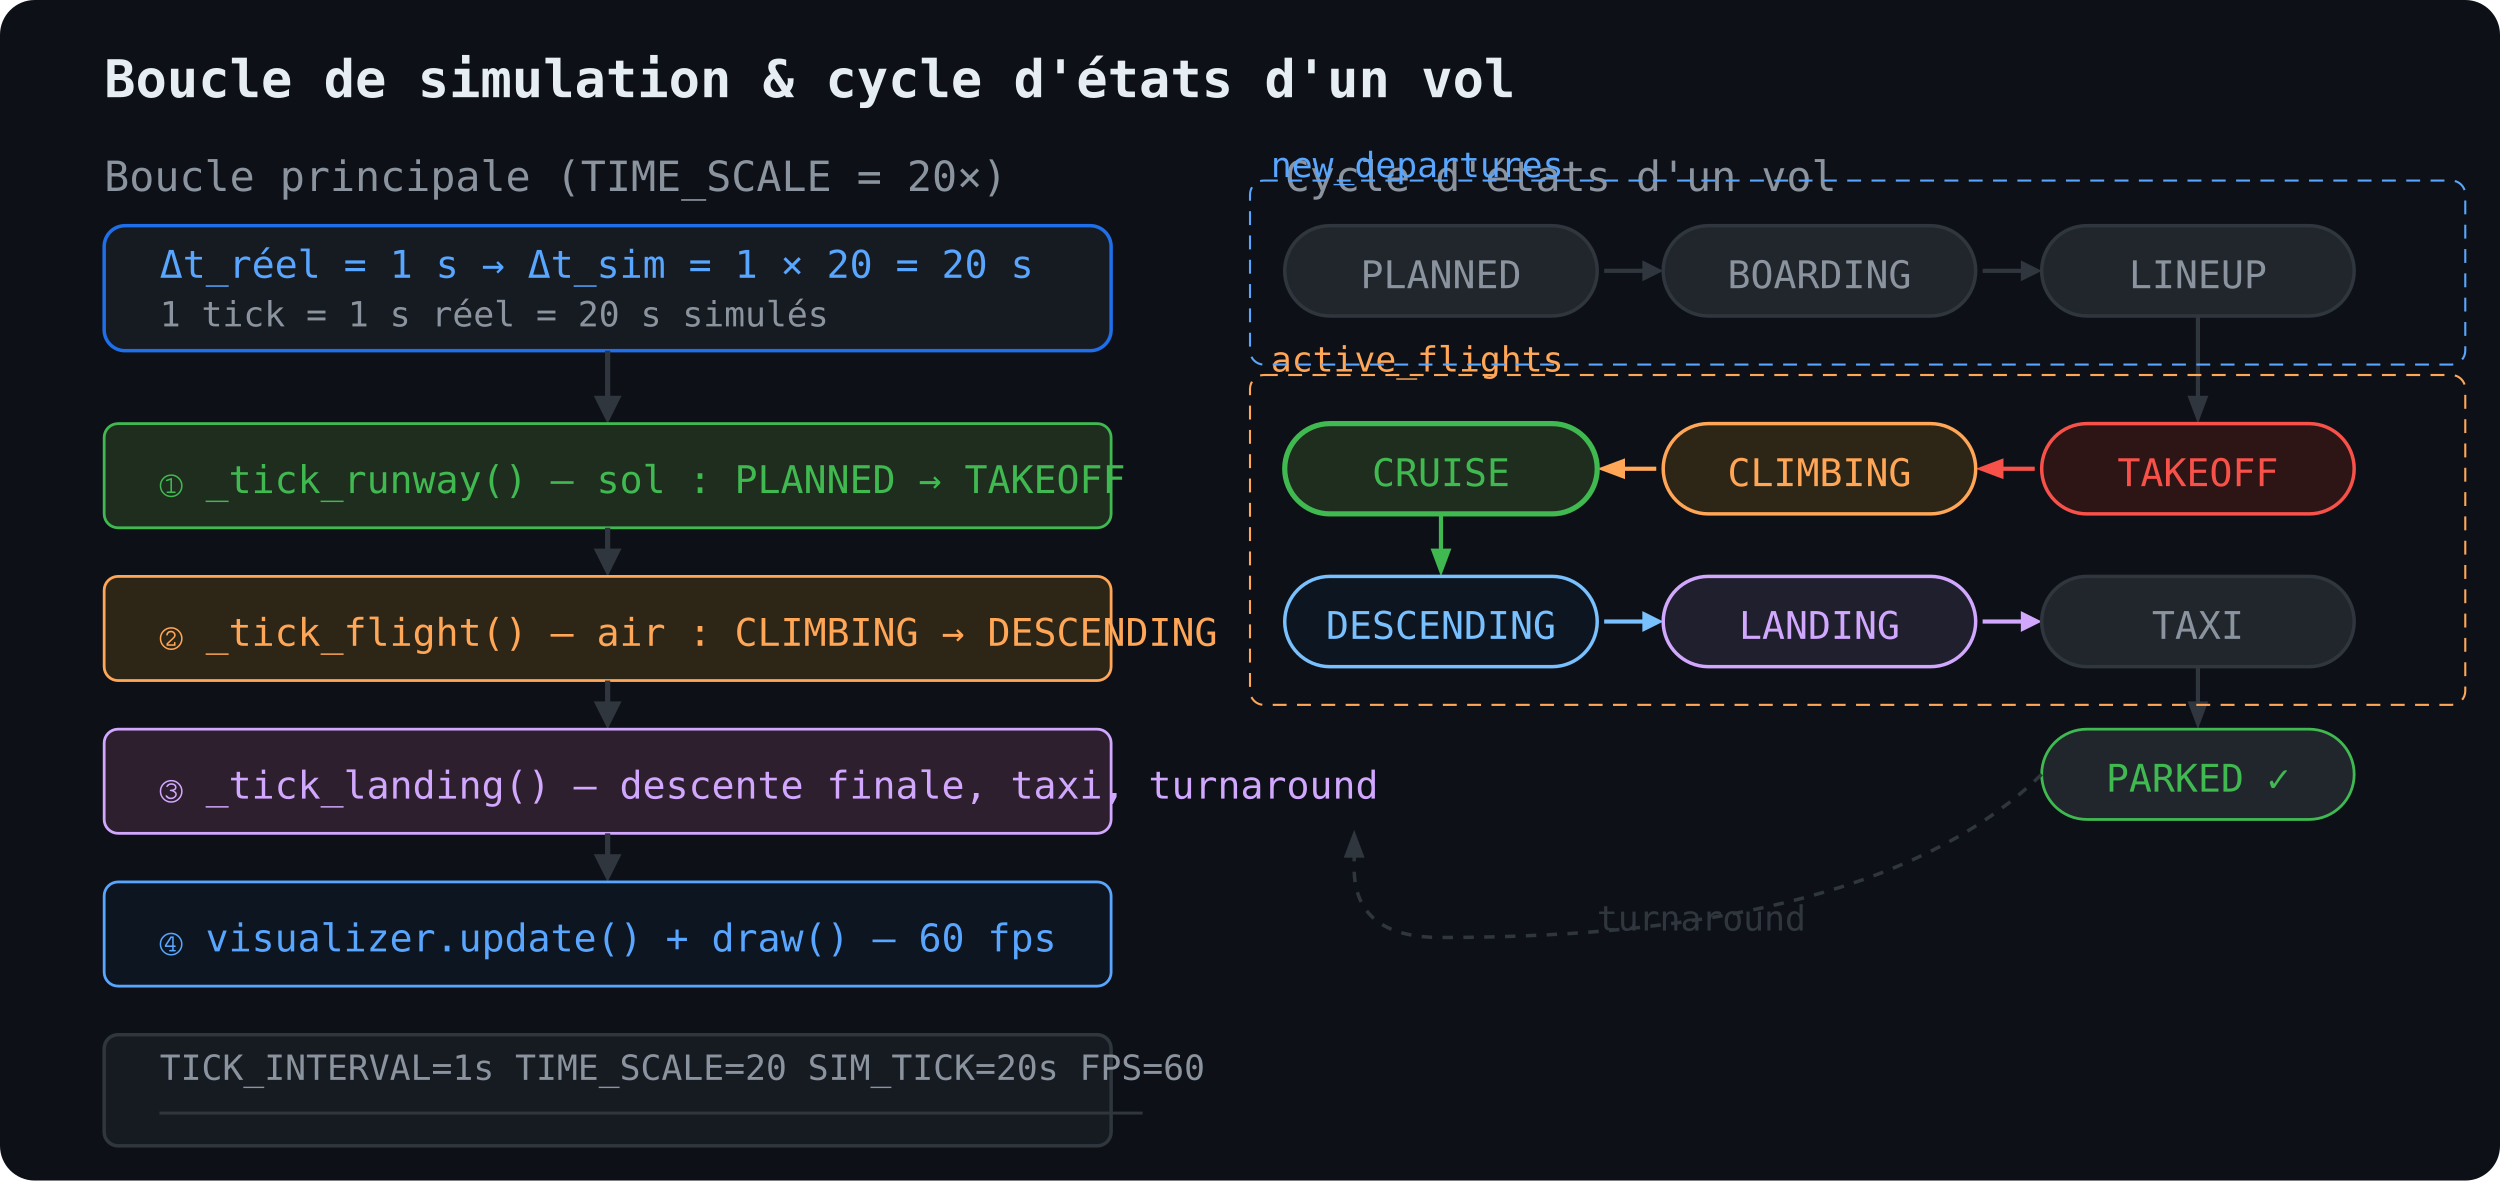
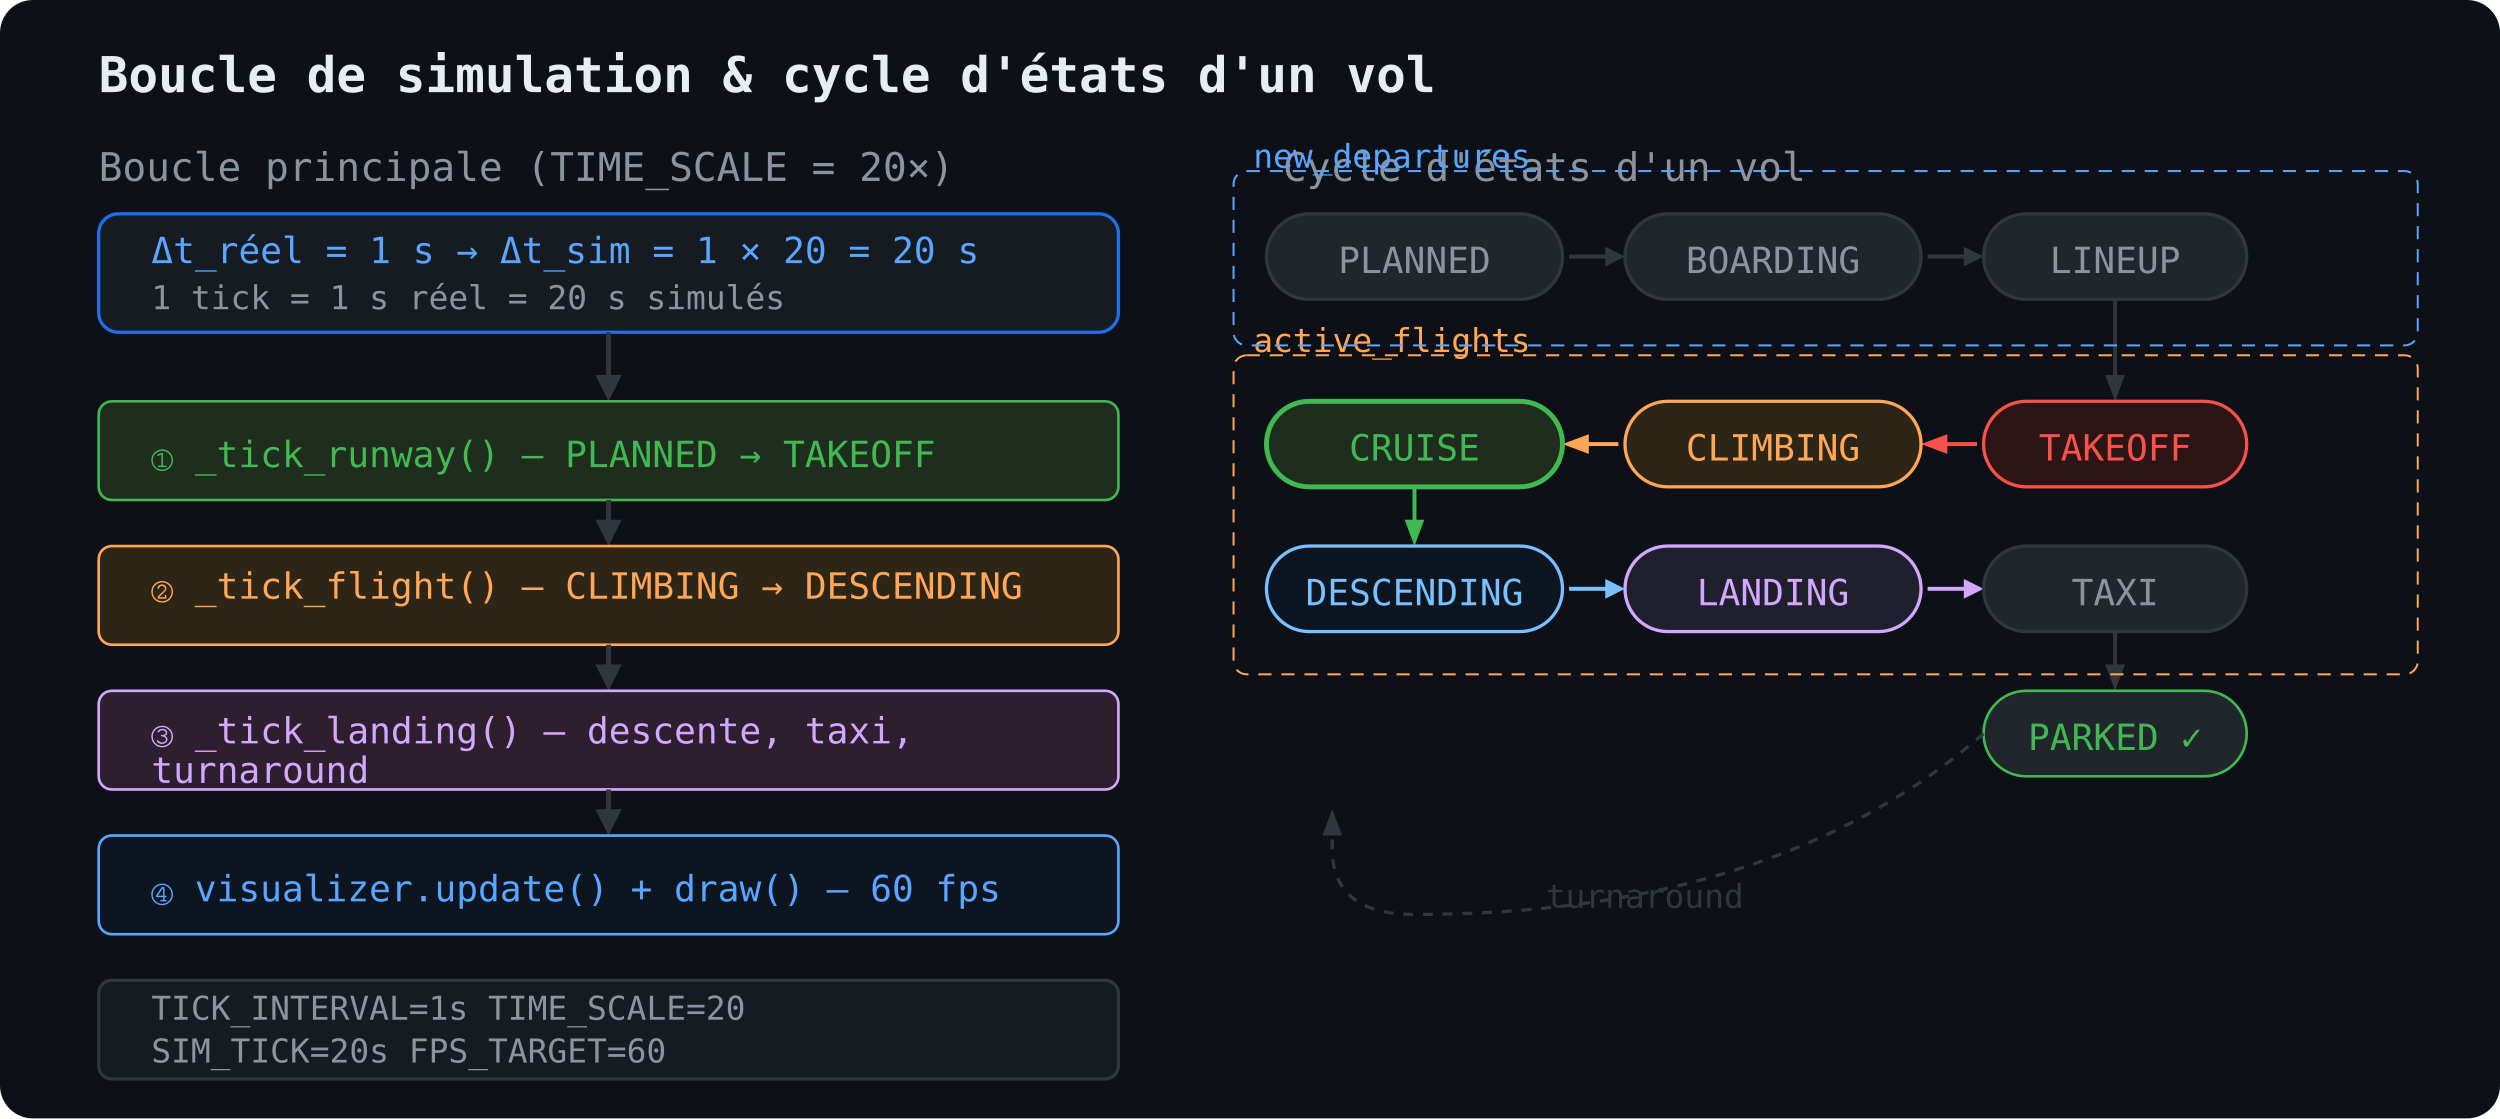
- <svg xmlns="http://www.w3.org/2000/svg" viewBox="0 0 720 340" font-family="monospace" font-size="13">
-   <rect width="720" height="340" fill="#0d1117" rx="10" />
+ <svg xmlns="http://www.w3.org/2000/svg" viewBox="0 0 760 340" font-family="monospace" font-size="13">
+   <rect width="760" height="340" fill="#0d1117" rx="10" />
  <text x="30" y="28" fill="#e6edf3" font-size="15" font-weight="bold">Boucle de simulation &amp; cycle d'états d'un vol</text>
  <text x="30" y="55" fill="#8b949e" font-size="12">Boucle principale  (TIME_SCALE = 20×)</text>
-   <rect x="30" y="65" width="290" height="36" rx="6" fill="#161b22" stroke="#1f6feb" stroke-width="1" />
+   <rect x="30" y="65" width="310" height="36" rx="6" fill="#161b22" stroke="#1f6feb" stroke-width="1" />
  <text x="46" y="80" fill="#58a6ff" font-size="11">Δt_réel = 1 s  →  Δt_sim = 1 × 20 = 20 s</text>
  <text x="46" y="94" fill="#8b949e" font-size="10">1 tick = 1 s réel = 20 s simulés</text>
-   <line x1="175" y1="101" x2="175" y2="118" stroke="#30363d" stroke-width="1.5" />
-   <polygon points="175,122 171,114 179,114" fill="#30363d" />
-   <rect x="30" y="122" width="290" height="30" rx="4" fill="#1f2d1f" stroke="#3fb950" stroke-width="0.8" />
-   <text x="46" y="142" fill="#3fb950" font-size="11">① _tick_runway()  — sol : PLANNED → TAKEOFF</text>
-   <line x1="175" y1="152" x2="175" y2="162" stroke="#30363d" stroke-width="1.5" />
-   <polygon points="175,166 171,158 179,158" fill="#30363d" />
-   <rect x="30" y="166" width="290" height="30" rx="4" fill="#2d2516" stroke="#ffa657" stroke-width="0.8" />
-   <text x="46" y="186" fill="#ffa657" font-size="11">② _tick_flight()   — air  : CLIMBING → DESCENDING</text>
-   <line x1="175" y1="196" x2="175" y2="206" stroke="#30363d" stroke-width="1.5" />
-   <polygon points="175,210 171,202 179,202" fill="#30363d" />
-   <rect x="30" y="210" width="290" height="30" rx="4" fill="#2d1f2d" stroke="#d2a8ff" stroke-width="0.8" />
-   <text x="46" y="230" fill="#d2a8ff" font-size="11">③ _tick_landing()  — descente finale, taxi, turnaround</text>
-   <line x1="175" y1="240" x2="175" y2="250" stroke="#30363d" stroke-width="1.5" />
-   <polygon points="175,254 171,246 179,246" fill="#30363d" />
-   <rect x="30" y="254" width="290" height="30" rx="4" fill="#0d1520" stroke="#58a6ff" stroke-width="0.8" />
+   <line x1="185" y1="101" x2="185" y2="118" stroke="#30363d" stroke-width="1.5" />
+   <polygon points="185,122 181,114 189,114" fill="#30363d" />
+   <rect x="30" y="122" width="310" height="30" rx="4" fill="#1f2d1f" stroke="#3fb950" stroke-width="0.8" />
+   <text x="46" y="142" fill="#3fb950" font-size="11">① _tick_runway()  — PLANNED → TAKEOFF</text>
+   <line x1="185" y1="152" x2="185" y2="162" stroke="#30363d" stroke-width="1.5" />
+   <polygon points="185,166 181,158 189,158" fill="#30363d" />
+   <rect x="30" y="166" width="310" height="30" rx="4" fill="#2d2516" stroke="#ffa657" stroke-width="0.8" />
+   <text x="46" y="182" fill="#ffa657" font-size="11">② _tick_flight()   — CLIMBING → DESCENDING</text>
+   <line x1="185" y1="196" x2="185" y2="206" stroke="#30363d" stroke-width="1.5" />
+   <polygon points="185,210 181,202 189,202" fill="#30363d" />
+   <rect x="30" y="210" width="310" height="30" rx="4" fill="#2d1f2d" stroke="#d2a8ff" stroke-width="0.8" />
+   <text x="46" y="226" fill="#d2a8ff" font-size="11">③ _tick_landing()  — descente, taxi,</text>
+   <text x="46" y="238" fill="#d2a8ff" font-size="11">   turnaround</text>
+   <line x1="185" y1="240" x2="185" y2="250" stroke="#30363d" stroke-width="1.5" />
+   <polygon points="185,254 181,246 189,246" fill="#30363d" />
+   <rect x="30" y="254" width="310" height="30" rx="4" fill="#0d1520" stroke="#58a6ff" stroke-width="0.8" />
  <text x="46" y="274" fill="#58a6ff" font-size="11">④ visualizer.update() + draw()  — 60 fps</text>
-   <rect x="30" y="298" width="290" height="32" rx="4" fill="#161b22" stroke="#30363d" stroke-width="1" />
-   <text x="46" y="311" fill="#8b949e" font-size="10">TICK_INTERVAL=1s  TIME_SCALE=20  SIM_TICK=20s  FPS=60</text>
-   <text x="46" y="324" fill="#30363d" font-size="10">───────────────────────────────────────────────</text>
-   <text x="370" y="55" fill="#8b949e" font-size="12">Cycle d'états d'un vol</text>
-   <rect x="370" y="65" width="90" height="26" rx="13" fill="#21262d" stroke="#30363d" stroke-width="1" />
-   <text x="415" y="83" fill="#8b949e" font-size="11" text-anchor="middle">PLANNED</text>
-   <line x1="462" y1="78" x2="475" y2="78" stroke="#30363d" stroke-width="1.2" />
-   <polygon points="479,78 473,75 473,81" fill="#30363d" />
-   <rect x="479" y="65" width="90" height="26" rx="13" fill="#21262d" stroke="#30363d" stroke-width="1" />
-   <text x="524" y="83" fill="#8b949e" font-size="11" text-anchor="middle">BOARDING</text>
-   <line x1="571" y1="78" x2="584" y2="78" stroke="#30363d" stroke-width="1.2" />
-   <polygon points="588,78 582,75 582,81" fill="#30363d" />
-   <rect x="588" y="65" width="90" height="26" rx="13" fill="#21262d" stroke="#30363d" stroke-width="1" />
-   <text x="633" y="83" fill="#8b949e" font-size="11" text-anchor="middle">LINEUP</text>
-   <line x1="633" y1="91" x2="633" y2="118" stroke="#30363d" stroke-width="1.2" />
-   <polygon points="633,122 630,114 636,114" fill="#30363d" />
-   <rect x="588" y="122" width="90" height="26" rx="13" fill="#2d1515" stroke="#f85149" stroke-width="1" />
-   <text x="633" y="140" fill="#f85149" font-size="11" text-anchor="middle">TAKEOFF</text>
-   <line x1="586" y1="135" x2="573" y2="135" stroke="#f85149" stroke-width="1.2" />
-   <polygon points="569,135 577,132 577,138" fill="#f85149" />
-   <rect x="479" y="122" width="90" height="26" rx="13" fill="#2d2516" stroke="#ffa657" stroke-width="1" />
-   <text x="524" y="140" fill="#ffa657" font-size="11" text-anchor="middle">CLIMBING</text>
-   <line x1="477" y1="135" x2="464" y2="135" stroke="#ffa657" stroke-width="1.2" />
-   <polygon points="460,135 468,132 468,138" fill="#ffa657" />
-   <rect x="370" y="122" width="90" height="26" rx="13" fill="#1f2d1f" stroke="#3fb950" stroke-width="1.5" />
-   <text x="415" y="140" fill="#3fb950" font-size="11" text-anchor="middle">CRUISE</text>
-   <line x1="415" y1="148" x2="415" y2="162" stroke="#3fb950" stroke-width="1.2" />
-   <polygon points="415,166 412,158 418,158" fill="#3fb950" />
-   <rect x="370" y="166" width="90" height="26" rx="13" fill="#0d1520" stroke="#79c0ff" stroke-width="1" />
-   <text x="415" y="184" fill="#79c0ff" font-size="11" text-anchor="middle">DESCENDING</text>
-   <line x1="462" y1="179" x2="475" y2="179" stroke="#79c0ff" stroke-width="1.2" />
-   <polygon points="479,179 473,176 473,182" fill="#79c0ff" />
-   <rect x="479" y="166" width="90" height="26" rx="13" fill="#1f1f2d" stroke="#d2a8ff" stroke-width="1" />
-   <text x="524" y="184" fill="#d2a8ff" font-size="11" text-anchor="middle">LANDING</text>
-   <line x1="571" y1="179" x2="584" y2="179" stroke="#d2a8ff" stroke-width="1.2" />
-   <polygon points="588,179 582,176 582,182" fill="#d2a8ff" />
-   <rect x="588" y="166" width="90" height="26" rx="13" fill="#21262d" stroke="#30363d" stroke-width="1" />
-   <text x="633" y="184" fill="#8b949e" font-size="11" text-anchor="middle">TAXI</text>
-   <line x1="633" y1="192" x2="633" y2="206" stroke="#30363d" stroke-width="1.2" />
-   <polygon points="633,210 630,202 636,202" fill="#30363d" />
-   <rect x="588" y="210" width="90" height="26" rx="13" fill="#21262d" stroke="#3fb950" stroke-width="0.8" />
-   <text x="633" y="228" fill="#3fb950" font-size="11" text-anchor="middle">PARKED ✓</text>
-   <path d="M588,223 Q540,270 415,270 Q390,270 390,250 L390,243" fill="none" stroke="#30363d" stroke-width="1" stroke-dasharray="3 3" />
-   <polygon points="390,239 387,247 393,247" fill="#30363d" />
-   <text x="490" y="268" fill="#30363d" font-size="10" text-anchor="middle">turnaround</text>
-   <rect x="360" y="108" width="350" height="95" rx="4" fill="none" stroke="#ffa657" stroke-width="0.6" stroke-dasharray="4 3" />
-   <text x="366" y="107" fill="#ffa657" font-size="10">active_flights</text>
-   <rect x="360" y="52" width="350" height="53" rx="4" fill="none" stroke="#58a6ff" stroke-width="0.6" stroke-dasharray="4 3" />
-   <text x="366" y="51" fill="#58a6ff" font-size="10">new_departures</text>
+   <rect x="30" y="298" width="310" height="30" rx="4" fill="#161b22" stroke="#30363d" stroke-width="1" />
+   <text x="46" y="310" fill="#8b949e" font-size="10">TICK_INTERVAL=1s  TIME_SCALE=20</text>
+   <text x="46" y="323" fill="#8b949e" font-size="10">SIM_TICK=20s  FPS_TARGET=60</text>
+   <text x="390" y="55" fill="#8b949e" font-size="12">Cycle d'états d'un vol</text>
+   <rect x="385" y="65" width="90" height="26" rx="13" fill="#21262d" stroke="#30363d" stroke-width="1" />
+   <text x="430" y="83" fill="#8b949e" font-size="11" text-anchor="middle">PLANNED</text>
+   <line x1="477" y1="78" x2="490" y2="78" stroke="#30363d" stroke-width="1.2" />
+   <polygon points="494,78 488,75 488,81" fill="#30363d" />
+   <rect x="494" y="65" width="90" height="26" rx="13" fill="#21262d" stroke="#30363d" stroke-width="1" />
+   <text x="539" y="83" fill="#8b949e" font-size="11" text-anchor="middle">BOARDING</text>
+   <line x1="586" y1="78" x2="599" y2="78" stroke="#30363d" stroke-width="1.2" />
+   <polygon points="603,78 597,75 597,81" fill="#30363d" />
+   <rect x="603" y="65" width="80" height="26" rx="13" fill="#21262d" stroke="#30363d" stroke-width="1" />
+   <text x="643" y="83" fill="#8b949e" font-size="11" text-anchor="middle">LINEUP</text>
+   <line x1="643" y1="91" x2="643" y2="118" stroke="#30363d" stroke-width="1.2" />
+   <polygon points="643,122 640,114 646,114" fill="#30363d" />
+   <rect x="603" y="122" width="80" height="26" rx="13" fill="#2d1515" stroke="#f85149" stroke-width="1" />
+   <text x="643" y="140" fill="#f85149" font-size="11" text-anchor="middle">TAKEOFF</text>
+   <line x1="601" y1="135" x2="588" y2="135" stroke="#f85149" stroke-width="1.2" />
+   <polygon points="584,135 592,132 592,138" fill="#f85149" />
+   <rect x="494" y="122" width="90" height="26" rx="13" fill="#2d2516" stroke="#ffa657" stroke-width="1" />
+   <text x="539" y="140" fill="#ffa657" font-size="11" text-anchor="middle">CLIMBING</text>
+   <line x1="492" y1="135" x2="479" y2="135" stroke="#ffa657" stroke-width="1.2" />
+   <polygon points="475,135 483,132 483,138" fill="#ffa657" />
+   <rect x="385" y="122" width="90" height="26" rx="13" fill="#1f2d1f" stroke="#3fb950" stroke-width="1.5" />
+   <text x="430" y="140" fill="#3fb950" font-size="11" text-anchor="middle">CRUISE</text>
+   <line x1="430" y1="148" x2="430" y2="162" stroke="#3fb950" stroke-width="1.2" />
+   <polygon points="430,166 427,158 433,158" fill="#3fb950" />
+   <rect x="385" y="166" width="90" height="26" rx="13" fill="#0d1520" stroke="#79c0ff" stroke-width="1" />
+   <text x="430" y="184" fill="#79c0ff" font-size="11" text-anchor="middle">DESCENDING</text>
+   <line x1="477" y1="179" x2="490" y2="179" stroke="#79c0ff" stroke-width="1.2" />
+   <polygon points="494,179 488,176 488,182" fill="#79c0ff" />
+   <rect x="494" y="166" width="90" height="26" rx="13" fill="#1f1f2d" stroke="#d2a8ff" stroke-width="1" />
+   <text x="539" y="184" fill="#d2a8ff" font-size="11" text-anchor="middle">LANDING</text>
+   <line x1="586" y1="179" x2="599" y2="179" stroke="#d2a8ff" stroke-width="1.2" />
+   <polygon points="603,179 597,176 597,182" fill="#d2a8ff" />
+   <rect x="603" y="166" width="80" height="26" rx="13" fill="#21262d" stroke="#30363d" stroke-width="1" />
+   <text x="643" y="184" fill="#8b949e" font-size="11" text-anchor="middle">TAXI</text>
+   <line x1="643" y1="192" x2="643" y2="206" stroke="#30363d" stroke-width="1.2" />
+   <polygon points="643,210 640,202 646,202" fill="#30363d" />
+   <rect x="603" y="210" width="80" height="26" rx="13" fill="#21262d" stroke="#3fb950" stroke-width="0.8" />
+   <text x="643" y="228" fill="#3fb950" font-size="11" text-anchor="middle">PARKED ✓</text>
+   <path d="M603,223 Q540,278 430,278 Q405,278 405,258 L405,250" fill="none" stroke="#30363d" stroke-width="1" stroke-dasharray="3 3" />
+   <polygon points="405,246 402,254 408,254" fill="#30363d" />
+   <text x="500" y="276" fill="#30363d" font-size="10" text-anchor="middle">turnaround</text>
+   <rect x="375" y="108" width="360" height="97" rx="4" fill="none" stroke="#ffa657" stroke-width="0.6" stroke-dasharray="4 3" />
+   <text x="381" y="107" fill="#ffa657" font-size="10">active_flights</text>
+   <rect x="375" y="52" width="360" height="53" rx="4" fill="none" stroke="#58a6ff" stroke-width="0.6" stroke-dasharray="4 3" />
+   <text x="381" y="51" fill="#58a6ff" font-size="10">new_departures</text>
</svg>
